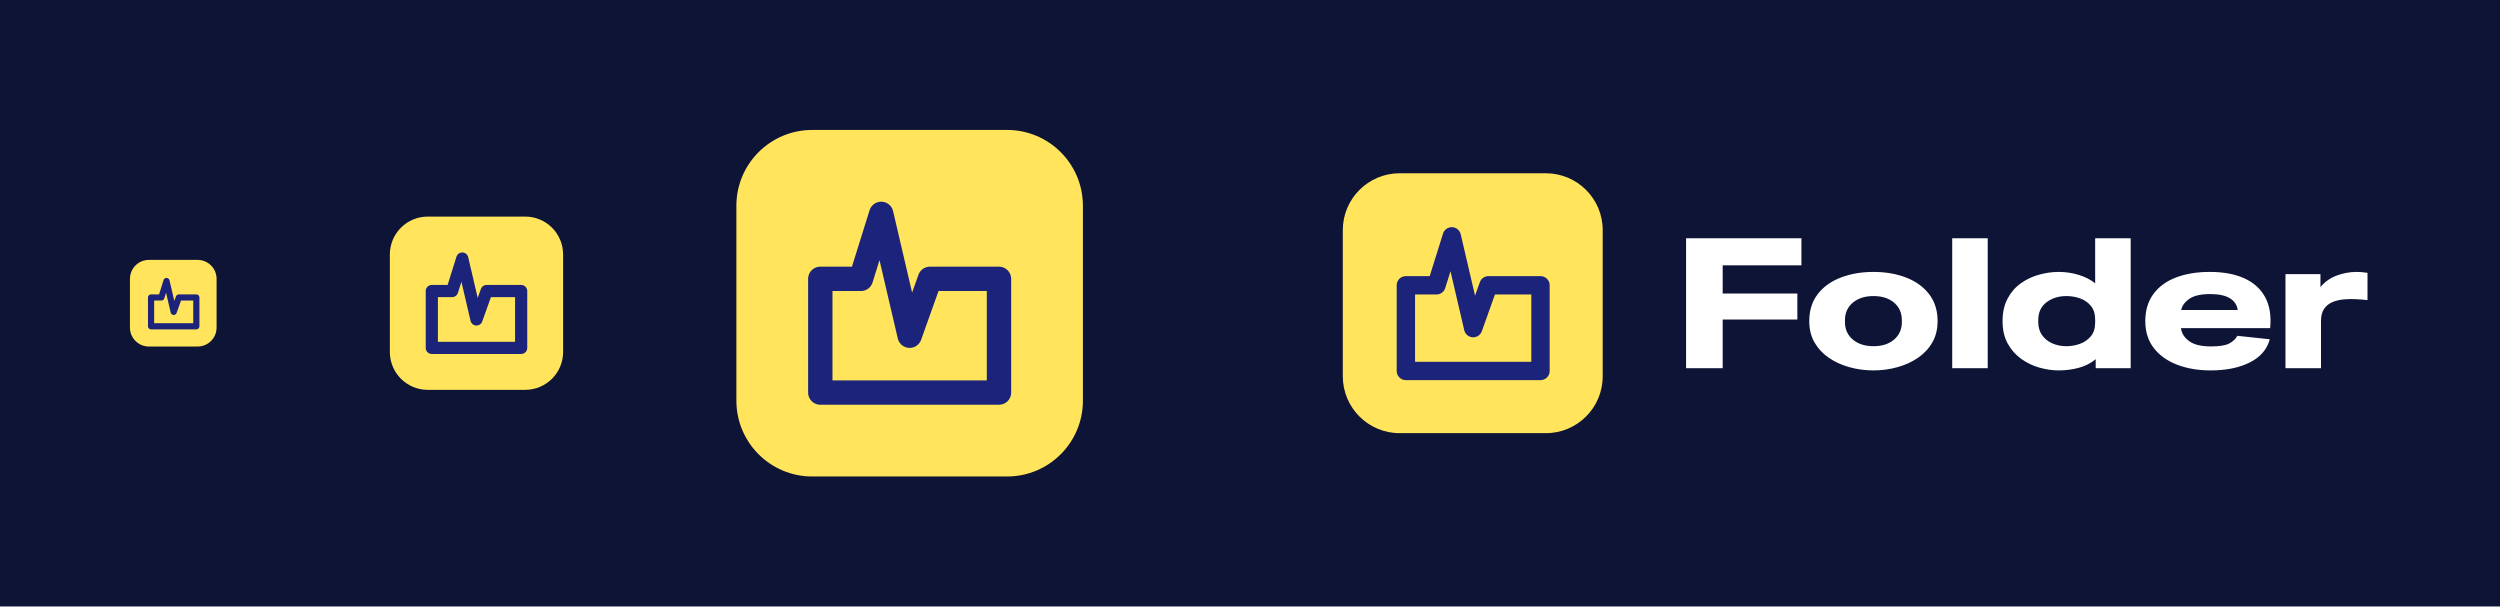
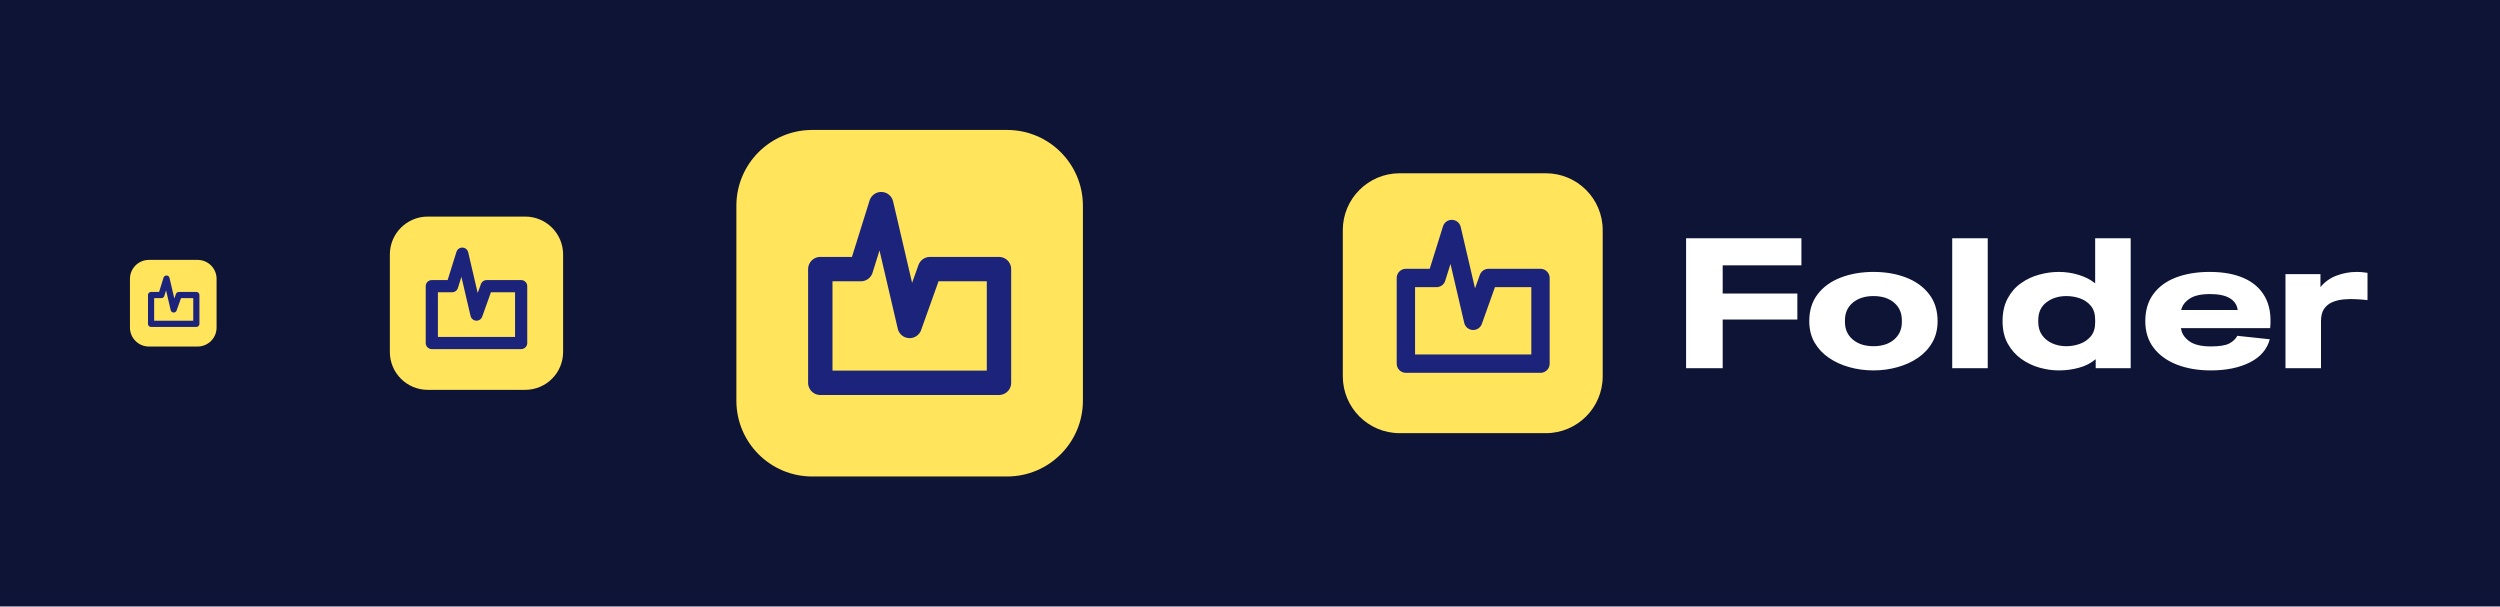
<svg xmlns="http://www.w3.org/2000/svg" width="461.72" height="112" viewBox="0 0 461.72 112">
  <rect width="100%" height="100%" fill="#0E1435" />
  <rect x="24" y="48" width="16" height="16" rx="3.5" fill="#FFE45C" />
-   <g transform="translate(26 50) scale(0.38)">
+   <g transform="translate(26 49.55) scale(0.38)">
    <path d="M5 27 V13 H10 L12.5 5 L16 20 L18.5 13 H27 V27 Z" fill="none" stroke="#1B237A" stroke-width="3" stroke-linecap="round" stroke-linejoin="round" />
  </g>
  <rect x="72" y="40" width="32" height="32" rx="7" fill="#FFE45C" />
-   <g transform="translate(76 44) scale(0.75)">
+   <g transform="translate(76 43.1) scale(0.75)">
    <path d="M5 27 V13 H10 L12.5 5 L16 20 L18.5 13 H27 V27 Z" fill="none" stroke="#1B237A" stroke-width="3" stroke-linecap="round" stroke-linejoin="round" />
  </g>
  <rect x="136" y="24" width="64" height="64" rx="14" fill="#FFE45C" />
-   <g transform="translate(144 32) scale(1.5)">
+   <g transform="translate(144 30.2) scale(1.5)">
    <path d="M5 27 V13 H10 L12.5 5 L16 20 L18.5 13 H27 V27 Z" fill="none" stroke="#1B237A" stroke-width="3" stroke-linecap="round" stroke-linejoin="round" />
  </g>
  <g transform="translate(248 32)">
    <rect x="0" y="0" width="48" height="48" rx="10.5" fill="#FFE45C" />
-     <g transform="translate(6 6) scale(1.13)">
+     <g transform="translate(6 4.65) scale(1.13)">
      <path d="M5 27 V13 H10 L12.5 5 L16 20 L18.5 13 H27 V27 Z" fill="none" stroke="#1B237A" stroke-width="3" stroke-linecap="round" stroke-linejoin="round" />
    </g>
    <path d="M70.16 36L63.40 36L63.40 12L84.70 12L84.70 17L70.16 17L70.16 22.21L83.95 22.21L83.95 27.01L70.16 27.01L70.16 36M98.01 36.41Q95.68 36.41 93.55 35.81Q91.42 35.22 89.75 34.07Q88.08 32.92 87.11 31.23Q86.15 29.54 86.15 27.31Q86.15 24.34 87.72 22.31Q89.29 20.28 92 19.25Q94.70 18.22 98.01 18.22Q101.33 18.22 104.01 19.25Q106.70 20.28 108.27 22.31Q109.85 24.34 109.85 27.31Q109.85 29.54 108.88 31.23Q107.92 32.92 106.25 34.07Q104.57 35.22 102.44 35.81Q100.31 36.41 98.01 36.41M98.01 31.94Q100.38 31.94 101.82 30.71Q103.25 29.48 103.25 27.48L103.25 27.14Q103.25 25.12 101.82 23.90Q100.38 22.68 98.01 22.68Q95.65 22.68 94.19 23.90Q92.74 25.12 92.74 27.14L92.74 27.48Q92.74 29.48 94.19 30.71Q95.65 31.94 98.01 31.94M119.11 36L112.55 36L112.55 12L119.11 12L119.11 36M132.22 36.41Q130.50 36.41 128.67 35.90Q126.85 35.39 125.31 34.29Q123.77 33.19 122.81 31.47Q121.85 29.75 121.85 27.31Q121.85 24.88 122.78 23.14Q123.70 21.40 125.23 20.32Q126.75 19.23 128.59 18.73Q130.43 18.22 132.22 18.22Q134.12 18.22 135.89 18.76Q137.67 19.30 138.95 20.32L138.95 12L145.51 12L145.51 36L139.05 36L139.05 34.34Q137.70 35.46 135.92 35.93Q134.15 36.41 132.22 36.41M128.44 27.14L128.44 27.48Q128.44 28.90 129.15 29.90Q129.86 30.90 131.04 31.42Q132.22 31.94 133.64 31.94Q134.93 31.94 136.14 31.50Q137.36 31.06 138.16 30.10Q138.95 29.14 138.95 27.58L138.95 27.04Q138.95 25.45 138.16 24.49Q137.36 23.53 136.14 23.10Q134.93 22.68 133.64 22.68Q131.48 22.68 129.96 23.83Q128.44 24.98 128.44 27.14M160.31 36.41Q156.83 36.41 154.09 35.36Q151.36 34.31 149.78 32.28Q148.21 30.25 148.21 27.31Q148.21 24.34 149.70 22.31Q151.19 20.28 153.87 19.25Q156.56 18.22 160.11 18.22Q163.86 18.22 166.47 19.39Q169.07 20.55 170.34 22.87Q171.60 25.18 171.27 28.60L154.80 28.60Q154.97 30.02 156.31 31Q157.64 31.98 160.31 31.98Q162.68 31.98 163.71 31.44Q164.74 30.90 165.21 30.02L171.20 30.66Q170.45 33.46 167.51 34.94Q164.57 36.41 160.31 36.41M160.18 22.31Q157.64 22.31 156.38 23.17Q155.11 24.03 154.84 25.25L165.28 25.25Q165.08 23.83 163.81 23.07Q162.54 22.31 160.18 22.31M180.66 36L174.10 36L174.10 18.63L180.56 18.63L180.56 21.03Q181.74 19.57 183.54 18.90Q185.33 18.22 187.25 18.22Q187.63 18.22 188.13 18.25Q188.64 18.29 189.25 18.39L189.25 23.43Q188.34 23.32 187.20 23.26Q186.07 23.19 184.92 23.29Q183.77 23.39 182.81 23.78Q181.85 24.17 181.25 25.01Q180.66 25.86 180.66 27.31" fill="#FFFFFF" />
  </g>
</svg>
